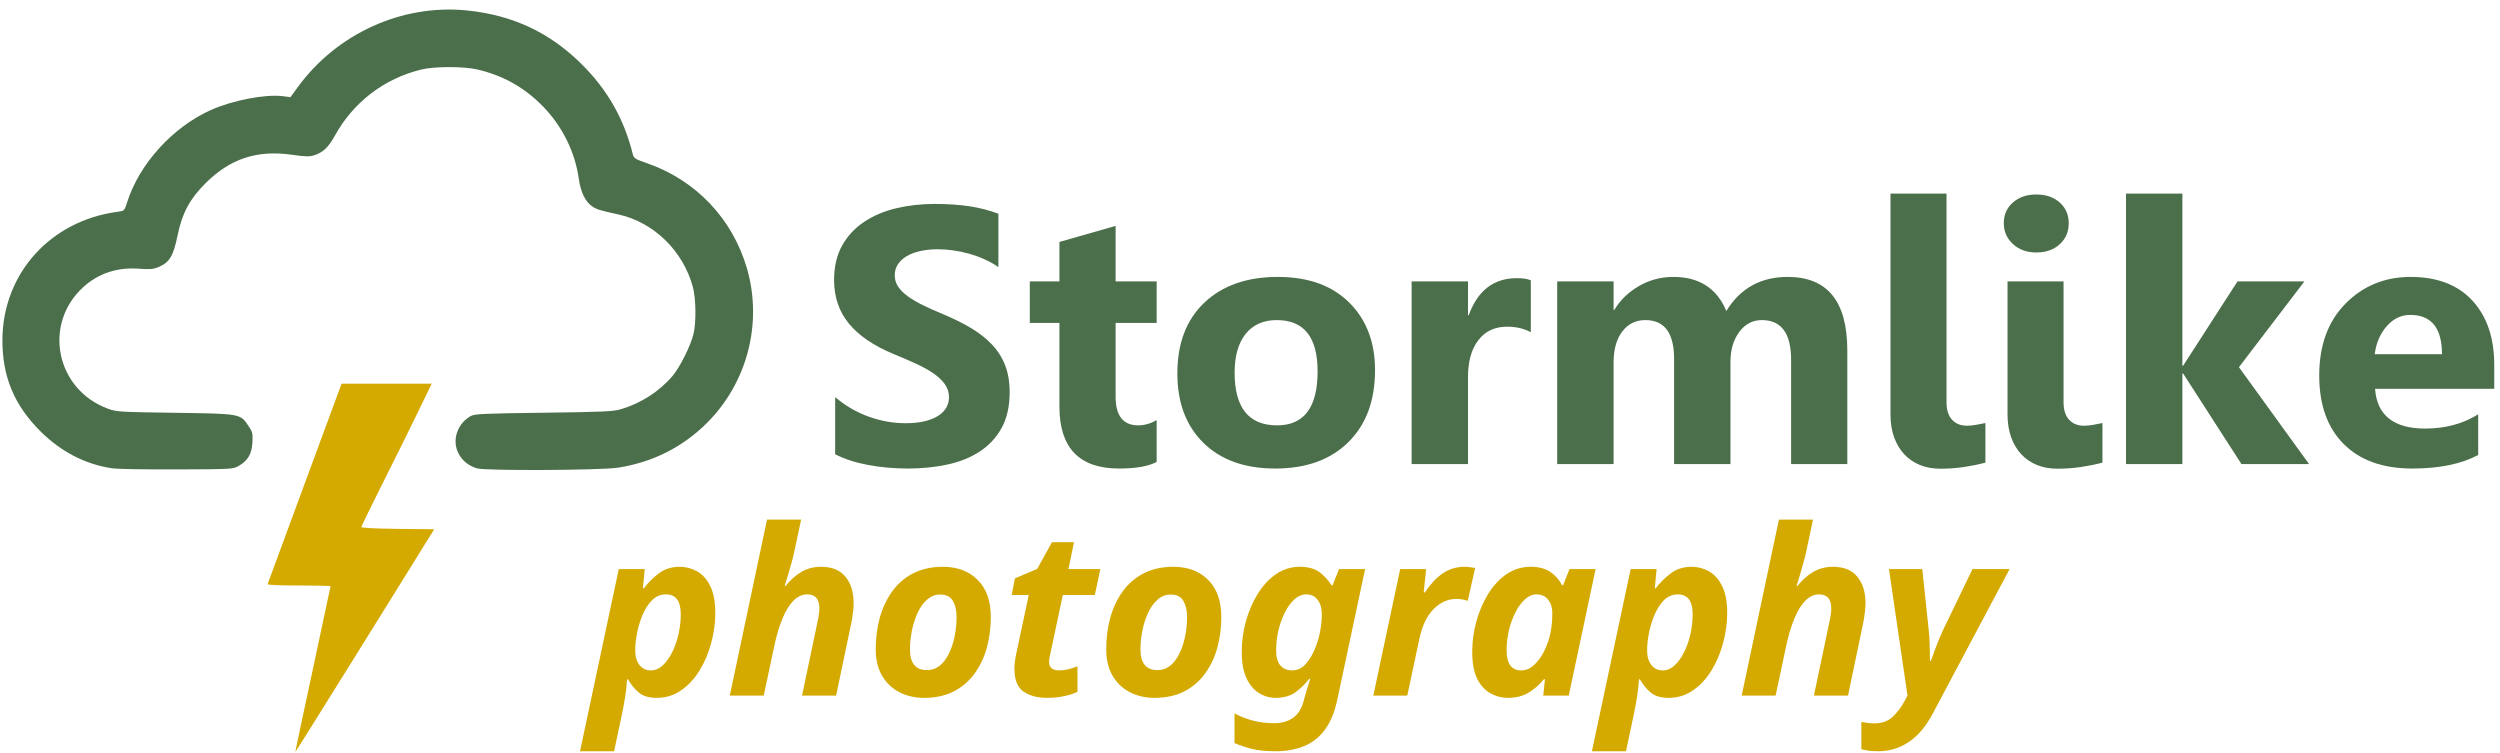
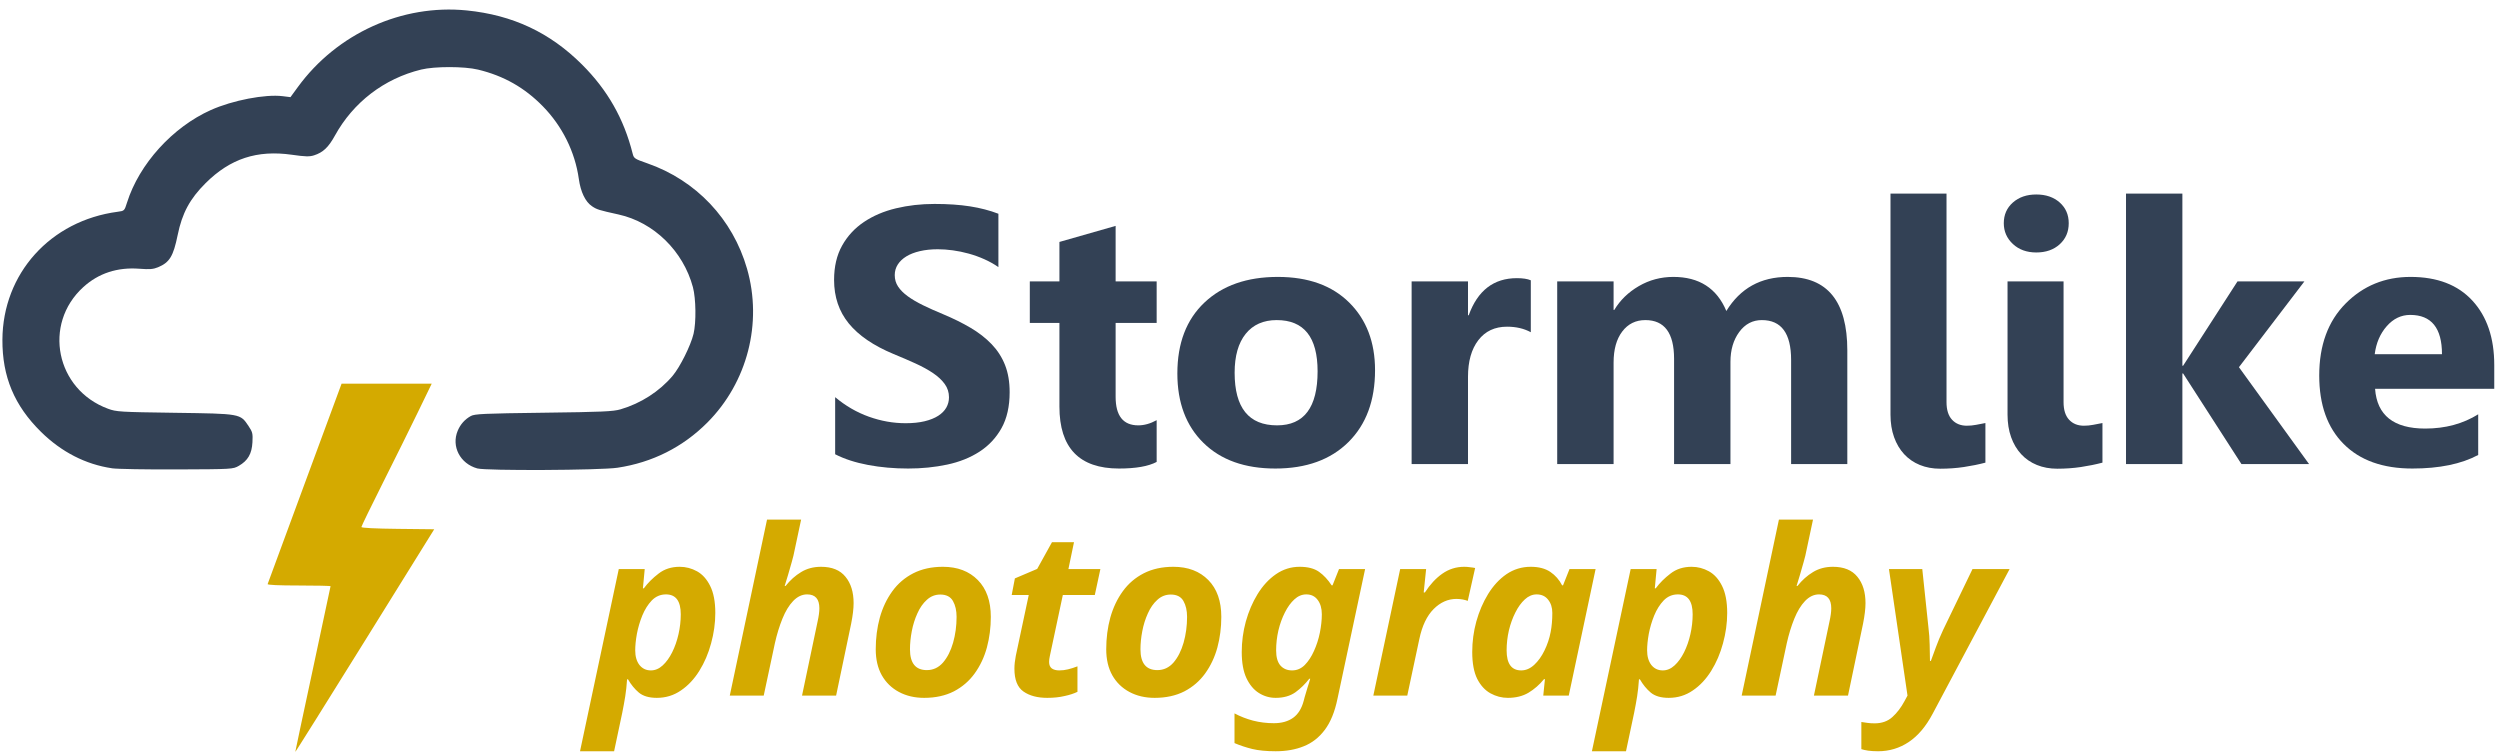
<svg xmlns="http://www.w3.org/2000/svg" width="259" height="78" id="svg3167" version="1.1">
  <defs id="defs3169" />
  <g id="layer1" transform="translate(0,-974.3622)">
    <path style="fill:#d4aa00;stroke-width:1.453" d="m 30.594,1052.246 c 0,-0.054 0.822,-3.917 1.826,-8.587 1.004,-4.67 1.826,-8.524 1.826,-8.565 0,-0.041 -1.478,-0.074 -3.285,-0.074 -2.09,0 -3.266,-0.054 -3.234,-0.149 0.028,-0.083 1.763,-4.787 3.855,-10.454 l 3.805,-10.305 h 4.669 4.669 l -1.414,2.918 c -0.778,1.605 -2.417,4.912 -3.642,7.35 -1.225,2.438 -2.228,4.5 -2.228,4.582 0,0.093 1.413,0.165 3.772,0.191 l 3.772,0.041 -7.196,11.579 c -3.958,6.369 -7.196,11.536 -7.196,11.482 z" id="path3085" />
-     <path style="fill:#4B6F4B;stroke-width:1.453" d="m 11.606,1022.876 c -2.734,-0.402 -5.241,-1.687 -7.356,-3.771 -2.767,-2.726 -4.019,-5.715 -4,-9.548 0.034,-6.853 4.971,-12.333 11.942,-13.256 0.694,-0.091 0.698,-0.096 0.97,-0.958 1.257,-3.988 4.721,-7.81 8.685,-9.583 2.256,-1.009 5.631,-1.659 7.446,-1.433 l 0.8,0.1 0.773,-1.059 c 4.047,-5.541 10.794,-8.598 17.492,-7.925 4.756,0.478 8.608,2.285 11.933,5.599 2.654,2.646 4.346,5.623 5.255,9.247 0.121,0.481 0.21,0.54 1.498,0.987 5.066,1.758 8.868,5.774 10.35,10.93 1.617,5.627 0.034,11.766 -4.107,15.927 -2.538,2.551 -5.706,4.145 -9.317,4.687 -1.785,0.268 -13.601,0.326 -14.522,0.071 -1.78,-0.492 -2.71,-2.281 -2.029,-3.903 0.281,-0.671 0.741,-1.186 1.362,-1.527 0.399,-0.219 1.345,-0.262 7.533,-0.341 6.073,-0.077 7.204,-0.126 7.973,-0.351 2.101,-0.613 4.034,-1.856 5.397,-3.471 0.765,-0.906 1.875,-3.133 2.167,-4.348 0.284,-1.181 0.251,-3.655 -0.064,-4.833 -1.003,-3.746 -4.05,-6.727 -7.701,-7.533 -2.061,-0.455 -2.241,-0.511 -2.756,-0.857 -0.686,-0.46 -1.175,-1.473 -1.364,-2.828 -0.392,-2.8 -1.712,-5.465 -3.728,-7.525 -1.895,-1.937 -4.054,-3.159 -6.717,-3.801 -1.424,-0.344 -4.495,-0.346 -5.888,-0.004 -3.841,0.94 -7.032,3.386 -8.943,6.854 -0.666,1.208 -1.225,1.735 -2.159,2.033 -0.467,0.149 -0.897,0.138 -2.283,-0.06 -3.615,-0.516 -6.397,0.398 -8.951,2.943 -1.631,1.625 -2.425,3.1 -2.889,5.365 -0.454,2.217 -0.838,2.847 -2.042,3.348 -0.488,0.203 -0.87,0.233 -1.922,0.152 -2.279,-0.175 -4.236,0.465 -5.817,1.904 -4.215,3.837 -2.836,10.615 2.565,12.6 0.868,0.319 1.209,0.34 6.925,0.42 6.839,0.096 6.767,0.083 7.628,1.366 0.42,0.625 0.457,0.781 0.408,1.691 -0.064,1.192 -0.476,1.903 -1.413,2.438 -0.607,0.346 -0.657,0.349 -6.394,0.372 -3.181,0.014 -6.212,-0.039 -6.737,-0.116 z" id="path3042-4-1" />
-     <g transform="matrix(0.02092256,0,0,0.02092256,0.1619288,1043.715)" style="font-style:normal;font-weight:normal;font-size:40px;line-height:125%;font-family:Sans;letter-spacing:0px;word-spacing:0px;fill:#4B6F4B;fill-opacity:1;stroke:none" id="flowRoot3010-7">
-       <path d="m 4127.599,-1065.429 v -282.704 c 51.24,42.995 106.897,75.241 166.972,96.738 60.074,21.497 120.738,32.246 181.991,32.246 35.927,3e-4 67.289,-3.239 94.088,-9.718 26.797,-6.478 49.178,-15.46 67.142,-26.945 17.963,-11.485 31.362,-25.031 40.197,-40.639 8.834,-15.607 13.251,-32.54 13.252,-50.798 -6e-4,-24.736 -7.068,-46.822 -21.203,-66.259 -14.136,-19.435 -33.425,-37.399 -57.866,-53.89 -24.443,-16.491 -53.449,-32.393 -87.02,-47.706 -33.572,-15.313 -69.793,-30.92 -108.665,-46.823 -98.947,-41.227 -172.715,-91.584 -221.304,-151.07 -48.59,-59.485 -72.885,-131.339 -72.885,-215.562 -10e-5,-65.963 13.252,-122.651 39.755,-170.064 26.503,-47.411 62.578,-86.43 108.223,-117.057 45.645,-30.625 98.504,-53.153 158.579,-67.584 60.074,-14.428 123.683,-21.643 190.825,-21.645 65.964,0 124.419,3.977 175.365,11.927 50.945,7.952 97.915,20.173 140.91,36.663 v 264.152 c -21.204,-14.723 -44.321,-27.68 -69.351,-38.872 -25.032,-11.19 -50.799,-20.466 -77.302,-27.829 -26.504,-7.361 -52.861,-12.809 -79.069,-16.344 -26.21,-3.533 -51.094,-5.3 -74.652,-5.301 -32.394,0 -61.842,3.093 -88.345,9.276 -26.504,6.185 -48.885,14.872 -67.142,26.062 -18.259,11.191 -32.394,24.59 -42.406,40.197 -10.013,15.608 -15.019,33.13 -15.019,52.565 -4e-4,21.204 5.595,40.198 16.786,56.983 11.19,16.787 27.092,32.689 47.706,47.706 20.613,15.02 45.644,29.744 75.093,44.173 29.448,14.43 62.724,29.302 99.83,44.614 50.651,21.204 96.148,43.731 136.493,67.584 40.343,23.854 74.945,50.799 103.805,80.836 28.858,30.038 50.945,64.345 66.259,102.922 15.312,38.578 22.969,83.486 22.97,134.726 -9e-4,70.676 -13.4,130.015 -40.197,178.015 -26.799,48.001 -63.168,86.873 -109.106,116.615 -45.94,29.743 -99.389,51.093 -160.346,64.05 -60.959,12.957 -125.303,19.436 -193.034,19.436 -69.499,0 -135.61,-5.89 -198.335,-17.669 -62.725,-11.779 -117.057,-29.448 -162.997,-53.007 z" style="font-weight:bold;-inkscape-font-specification:'Leelawadee Bold';fill:#4B6F4B;stroke-width:7.237" id="path3001" />
-       <path d="m 5719.578,-1027.441 c -41.228,21.792 -103.364,32.688 -186.408,32.688 -196.715,0 -295.073,-102.186 -295.073,-306.557 v -414.339 h -146.653 v -205.844 h 146.653 v -195.243 l 278.287,-79.511 v 274.753 h 203.194 v 205.844 h -203.194 v 365.749 c -5e-4,94.235 37.399,141.352 112.198,141.352 29.448,10e-5 59.779,-8.54 90.995,-25.62 z" style="font-weight:bold;-inkscape-font-specification:'Leelawadee Bold';fill:#4B6F4B;stroke-width:7.237" id="path3003" />
-       <path d="m 6307.073,-994.753 c -150.776,0 -269.306,-42.258 -355.589,-126.775 -86.284,-84.517 -129.426,-199.218 -129.426,-344.104 -10e-5,-149.597 44.761,-266.654 134.285,-351.172 89.523,-84.516 210.555,-126.774 363.098,-126.775 150.186,9e-4 267.979,42.259 353.38,126.775 85.399,84.517 128.099,196.274 128.1,335.27 0,150.187 -44.026,268.864 -132.076,356.031 -88.051,87.167 -208.642,130.751 -361.773,130.751 z m 7.068,-735.031 c -65.965,7e-4 -117.205,22.676 -153.72,68.026 -36.516,45.351 -54.774,109.549 -54.774,192.592 -3e-4,173.746 70.087,260.618 210.261,260.618 133.695,10e-5 200.543,-89.228 200.543,-267.686 -8e-4,-169.033 -67.438,-253.55 -202.31,-253.55 z" style="font-weight:bold;-inkscape-font-specification:'Leelawadee Bold';fill:#4B6F4B;stroke-width:7.237" id="path3005" />
-       <path d="m 7572.174,-1669.709 c -33.571,-18.257 -72.738,-27.386 -117.499,-27.387 -60.664,7e-4 -108.076,22.234 -142.236,66.701 -34.161,44.468 -51.241,104.984 -51.24,181.549 v 432.008 h -279.17 v -904.654 h 279.17 v 167.856 h 3.534 c 44.172,-122.504 123.682,-183.757 238.532,-183.758 29.448,0 52.417,3.535 68.909,10.601 z" style="font-weight:bold;-inkscape-font-specification:'Leelawadee Bold';fill:#4B6F4B;stroke-width:7.237" id="path3007" />
-       <path d="m 9139.417,-1016.839 h -278.287 v -515.936 c 0,-131.339 -48.296,-197.009 -144.886,-197.01 -45.94,7e-4 -83.34,19.731 -112.198,59.191 -28.861,39.462 -43.29,88.64 -43.289,147.536 v 506.217 h -279.17 v -521.236 c -7e-4,-127.805 -47.413,-191.708 -142.235,-191.709 -47.707,7e-4 -85.843,18.848 -114.407,56.541 -28.565,37.694 -42.848,88.935 -42.847,153.72 v 502.684 H 7702.925 v -904.654 h 279.171 v 141.352 h 3.533 c 28.859,-48.295 69.351,-87.608 121.475,-117.941 52.123,-30.331 109.106,-45.497 170.948,-45.498 127.805,9e-4 215.267,56.247 262.385,168.739 68.908,-112.492 170.21,-168.738 303.907,-168.739 196.714,9e-4 295.071,121.328 295.073,363.982 z" style="font-weight:bold;-inkscape-font-specification:'Leelawadee Bold';fill:#4B6F4B;stroke-width:7.237" id="path3009" />
-       <path d="m 9630.615,-1323.397 c -7e-4,38.283 9.128,67.29 27.386,87.02 18.258,19.731 42.7,29.596 73.327,29.596 15.312,2e-4 30.626,-1.472 45.939,-4.417 15.313,-2.945 30.625,-5.889 45.94,-8.835 v 196.126 c -33.572,8.835 -69.057,16.049 -106.456,21.645 -37.4,5.595 -76.419,8.393 -117.057,8.393 -37.105,0 -70.824,-6.184 -101.155,-18.552 -30.333,-12.368 -56.247,-30.184 -77.744,-53.449 -21.497,-23.264 -38.136,-51.387 -49.915,-84.37 -11.779,-32.982 -17.669,-70.087 -17.669,-111.315 v -1094.596 h 277.404 z" style="font-weight:bold;-inkscape-font-specification:'Leelawadee Bold';fill:#4B6F4B;stroke-width:7.237" id="path3011" />
-       <path d="m 10074.992,-2064.612 c -47.118,10e-4 -85.696,-13.987 -115.732,-41.964 -30.038,-27.975 -45.057,-62.282 -45.057,-102.922 0,-41.815 15.019,-75.975 45.057,-102.48 30.036,-26.502 68.614,-39.754 115.732,-39.755 47.706,0 86.43,13.253 116.173,39.755 29.743,26.505 44.615,60.665 44.615,102.48 0,42.407 -14.872,77.156 -44.615,104.247 -29.743,27.094 -68.467,40.64 -116.173,40.639 z m 135.168,741.215 c 0,38.283 9.128,67.29 27.386,87.02 18.259,19.731 42.7,29.596 73.327,29.596 15.312,2e-4 30.626,-1.472 45.94,-4.417 15.313,-2.945 30.625,-5.889 45.939,-8.835 v 196.126 c -33.572,8.835 -69.057,16.049 -106.456,21.645 -37.4,5.595 -76.419,8.393 -117.058,8.393 -37.104,0 -70.823,-6.184 -101.154,-18.552 -30.332,-12.368 -56.247,-30.184 -77.744,-53.449 -21.497,-23.264 -38.136,-51.387 -49.915,-84.37 -11.779,-32.982 -17.669,-70.087 -17.669,-111.315 v -659.938 h 277.404 z" style="font-weight:bold;-inkscape-font-specification:'Leelawadee Bold';fill:#4B6F4B;stroke-width:7.237" id="path3013" />
-       <path d="m 11425.787,-1016.839 h -334.827 l -288.888,-448.793 h -3.534 v 448.793 h -279.171 v -1339.312 h 279.171 v 852.53 h 3.534 l 269.452,-417.872 h 331.294 l -324.227,424.94 z" style="font-weight:bold;-inkscape-font-specification:'Leelawadee Bold';fill:#4B6F4B;stroke-width:7.237" id="path3015" />
-       <path d="m 12342.81,-1389.656 h -590.145 c 9.423,131.34 92.173,197.01 248.249,197.01 99.536,2e-4 186.996,-23.559 262.386,-70.676 v 201.427 c -83.634,44.762 -192.298,67.142 -325.993,67.142 -146.065,0 -259.442,-40.491 -340.129,-121.474 -80.689,-80.983 -121.034,-193.917 -121.033,-338.803 0,-150.186 43.584,-269.157 130.751,-356.914 87.166,-87.755 194.358,-131.633 321.576,-131.634 131.927,9e-4 233.965,39.167 306.115,117.499 72.149,78.334 108.222,184.642 108.223,318.926 z m -258.851,-171.389 c 0,-129.572 -52.419,-194.358 -157.255,-194.359 -44.762,8e-4 -83.485,18.553 -116.173,55.657 -32.688,37.106 -52.566,83.34 -59.633,138.702 z" style="font-weight:bold;-inkscape-font-specification:'Leelawadee Bold';fill:#4B6F4B;stroke-width:7.237" id="path3017" />
+     <path style="fill:#334155;stroke-width:1.453" d="m 11.606,1022.876 c -2.734,-0.402 -5.241,-1.687 -7.356,-3.771 -2.767,-2.726 -4.019,-5.715 -4,-9.548 0.034,-6.853 4.971,-12.333 11.942,-13.256 0.694,-0.091 0.698,-0.096 0.97,-0.958 1.257,-3.988 4.721,-7.81 8.685,-9.583 2.256,-1.009 5.631,-1.659 7.446,-1.433 l 0.8,0.1 0.773,-1.059 c 4.047,-5.541 10.794,-8.598 17.492,-7.925 4.756,0.478 8.608,2.285 11.933,5.599 2.654,2.646 4.346,5.623 5.255,9.247 0.121,0.481 0.21,0.54 1.498,0.987 5.066,1.758 8.868,5.774 10.35,10.93 1.617,5.627 0.034,11.766 -4.107,15.927 -2.538,2.551 -5.706,4.145 -9.317,4.687 -1.785,0.268 -13.601,0.326 -14.522,0.071 -1.78,-0.492 -2.71,-2.281 -2.029,-3.903 0.281,-0.671 0.741,-1.186 1.362,-1.527 0.399,-0.219 1.345,-0.262 7.533,-0.341 6.073,-0.077 7.204,-0.126 7.973,-0.351 2.101,-0.613 4.034,-1.856 5.397,-3.471 0.765,-0.906 1.875,-3.133 2.167,-4.348 0.284,-1.181 0.251,-3.655 -0.064,-4.833 -1.003,-3.746 -4.05,-6.727 -7.701,-7.533 -2.061,-0.455 -2.241,-0.511 -2.756,-0.857 -0.686,-0.46 -1.175,-1.473 -1.364,-2.828 -0.392,-2.8 -1.712,-5.465 -3.728,-7.525 -1.895,-1.937 -4.054,-3.159 -6.717,-3.801 -1.424,-0.344 -4.495,-0.346 -5.888,-0.004 -3.841,0.94 -7.032,3.386 -8.943,6.854 -0.666,1.208 -1.225,1.735 -2.159,2.033 -0.467,0.149 -0.897,0.138 -2.283,-0.06 -3.615,-0.516 -6.397,0.398 -8.951,2.943 -1.631,1.625 -2.425,3.1 -2.889,5.365 -0.454,2.217 -0.838,2.847 -2.042,3.348 -0.488,0.203 -0.87,0.233 -1.922,0.152 -2.279,-0.175 -4.236,0.465 -5.817,1.904 -4.215,3.837 -2.836,10.615 2.565,12.6 0.868,0.319 1.209,0.34 6.925,0.42 6.839,0.096 6.767,0.083 7.628,1.366 0.42,0.625 0.457,0.781 0.408,1.691 -0.064,1.192 -0.476,1.903 -1.413,2.438 -0.607,0.346 -0.657,0.349 -6.394,0.372 -3.181,0.014 -6.212,-0.039 -6.737,-0.116 z" id="path3042-4-1" />
+     <g transform="matrix(0.02092256,0,0,0.02092256,0.1619288,1043.715)" style="font-style:normal;font-weight:normal;font-size:40px;line-height:125%;font-family:Sans;letter-spacing:0px;word-spacing:0px;fill:#334155;fill-opacity:1;stroke:none" id="flowRoot3010-7">
+       <path d="m 4127.599,-1065.429 v -282.704 c 51.24,42.995 106.897,75.241 166.972,96.738 60.074,21.497 120.738,32.246 181.991,32.246 35.927,3e-4 67.289,-3.239 94.088,-9.718 26.797,-6.478 49.178,-15.46 67.142,-26.945 17.963,-11.485 31.362,-25.031 40.197,-40.639 8.834,-15.607 13.251,-32.54 13.252,-50.798 -6e-4,-24.736 -7.068,-46.822 -21.203,-66.259 -14.136,-19.435 -33.425,-37.399 -57.866,-53.89 -24.443,-16.491 -53.449,-32.393 -87.02,-47.706 -33.572,-15.313 -69.793,-30.92 -108.665,-46.823 -98.947,-41.227 -172.715,-91.584 -221.304,-151.07 -48.59,-59.485 -72.885,-131.339 -72.885,-215.562 -10e-5,-65.963 13.252,-122.651 39.755,-170.064 26.503,-47.411 62.578,-86.43 108.223,-117.057 45.645,-30.625 98.504,-53.153 158.579,-67.584 60.074,-14.428 123.683,-21.643 190.825,-21.645 65.964,0 124.419,3.977 175.365,11.927 50.945,7.952 97.915,20.173 140.91,36.663 v 264.152 c -21.204,-14.723 -44.321,-27.68 -69.351,-38.872 -25.032,-11.19 -50.799,-20.466 -77.302,-27.829 -26.504,-7.361 -52.861,-12.809 -79.069,-16.344 -26.21,-3.533 -51.094,-5.3 -74.652,-5.301 -32.394,0 -61.842,3.093 -88.345,9.276 -26.504,6.185 -48.885,14.872 -67.142,26.062 -18.259,11.191 -32.394,24.59 -42.406,40.197 -10.013,15.608 -15.019,33.13 -15.019,52.565 -4e-4,21.204 5.595,40.198 16.786,56.983 11.19,16.787 27.092,32.689 47.706,47.706 20.613,15.02 45.644,29.744 75.093,44.173 29.448,14.43 62.724,29.302 99.83,44.614 50.651,21.204 96.148,43.731 136.493,67.584 40.343,23.854 74.945,50.799 103.805,80.836 28.858,30.038 50.945,64.345 66.259,102.922 15.312,38.578 22.969,83.486 22.97,134.726 -9e-4,70.676 -13.4,130.015 -40.197,178.015 -26.799,48.001 -63.168,86.873 -109.106,116.615 -45.94,29.743 -99.389,51.093 -160.346,64.05 -60.959,12.957 -125.303,19.436 -193.034,19.436 -69.499,0 -135.61,-5.89 -198.335,-17.669 -62.725,-11.779 -117.057,-29.448 -162.997,-53.007 z" style="font-weight:bold;-inkscape-font-specification:'Leelawadee Bold';fill:#334155;stroke-width:7.237" id="path3001" />
+       <path d="m 5719.578,-1027.441 c -41.228,21.792 -103.364,32.688 -186.408,32.688 -196.715,0 -295.073,-102.186 -295.073,-306.557 v -414.339 h -146.653 v -205.844 h 146.653 v -195.243 l 278.287,-79.511 v 274.753 h 203.194 v 205.844 h -203.194 v 365.749 c -5e-4,94.235 37.399,141.352 112.198,141.352 29.448,10e-5 59.779,-8.54 90.995,-25.62 z" style="font-weight:bold;-inkscape-font-specification:'Leelawadee Bold';fill:#334155;stroke-width:7.237" id="path3003" />
+       <path d="m 6307.073,-994.753 c -150.776,0 -269.306,-42.258 -355.589,-126.775 -86.284,-84.517 -129.426,-199.218 -129.426,-344.104 -10e-5,-149.597 44.761,-266.654 134.285,-351.172 89.523,-84.516 210.555,-126.774 363.098,-126.775 150.186,9e-4 267.979,42.259 353.38,126.775 85.399,84.517 128.099,196.274 128.1,335.27 0,150.187 -44.026,268.864 -132.076,356.031 -88.051,87.167 -208.642,130.751 -361.773,130.751 z m 7.068,-735.031 c -65.965,7e-4 -117.205,22.676 -153.72,68.026 -36.516,45.351 -54.774,109.549 -54.774,192.592 -3e-4,173.746 70.087,260.618 210.261,260.618 133.695,10e-5 200.543,-89.228 200.543,-267.686 -8e-4,-169.033 -67.438,-253.55 -202.31,-253.55 z" style="font-weight:bold;-inkscape-font-specification:'Leelawadee Bold';fill:#334155;stroke-width:7.237" id="path3005" />
+       <path d="m 7572.174,-1669.709 c -33.571,-18.257 -72.738,-27.386 -117.499,-27.387 -60.664,7e-4 -108.076,22.234 -142.236,66.701 -34.161,44.468 -51.241,104.984 -51.24,181.549 v 432.008 h -279.17 v -904.654 h 279.17 v 167.856 h 3.534 c 44.172,-122.504 123.682,-183.757 238.532,-183.758 29.448,0 52.417,3.535 68.909,10.601 z" style="font-weight:bold;-inkscape-font-specification:'Leelawadee Bold';fill:#334155;stroke-width:7.237" id="path3007" />
+       <path d="m 9139.417,-1016.839 h -278.287 v -515.936 c 0,-131.339 -48.296,-197.009 -144.886,-197.01 -45.94,7e-4 -83.34,19.731 -112.198,59.191 -28.861,39.462 -43.29,88.64 -43.289,147.536 v 506.217 h -279.17 v -521.236 c -7e-4,-127.805 -47.413,-191.708 -142.235,-191.709 -47.707,7e-4 -85.843,18.848 -114.407,56.541 -28.565,37.694 -42.848,88.935 -42.847,153.72 v 502.684 H 7702.925 v -904.654 h 279.171 v 141.352 h 3.533 c 28.859,-48.295 69.351,-87.608 121.475,-117.941 52.123,-30.331 109.106,-45.497 170.948,-45.498 127.805,9e-4 215.267,56.247 262.385,168.739 68.908,-112.492 170.21,-168.738 303.907,-168.739 196.714,9e-4 295.071,121.328 295.073,363.982 z" style="font-weight:bold;-inkscape-font-specification:'Leelawadee Bold';fill:#334155;stroke-width:7.237" id="path3009" />
+       <path d="m 9630.615,-1323.397 c -7e-4,38.283 9.128,67.29 27.386,87.02 18.258,19.731 42.7,29.596 73.327,29.596 15.312,2e-4 30.626,-1.472 45.939,-4.417 15.313,-2.945 30.625,-5.889 45.94,-8.835 v 196.126 c -33.572,8.835 -69.057,16.049 -106.456,21.645 -37.4,5.595 -76.419,8.393 -117.057,8.393 -37.105,0 -70.824,-6.184 -101.155,-18.552 -30.333,-12.368 -56.247,-30.184 -77.744,-53.449 -21.497,-23.264 -38.136,-51.387 -49.915,-84.37 -11.779,-32.982 -17.669,-70.087 -17.669,-111.315 v -1094.596 h 277.404 z" style="font-weight:bold;-inkscape-font-specification:'Leelawadee Bold';fill:#334155;stroke-width:7.237" id="path3011" />
+       <path d="m 10074.992,-2064.612 c -47.118,10e-4 -85.696,-13.987 -115.732,-41.964 -30.038,-27.975 -45.057,-62.282 -45.057,-102.922 0,-41.815 15.019,-75.975 45.057,-102.48 30.036,-26.502 68.614,-39.754 115.732,-39.755 47.706,0 86.43,13.253 116.173,39.755 29.743,26.505 44.615,60.665 44.615,102.48 0,42.407 -14.872,77.156 -44.615,104.247 -29.743,27.094 -68.467,40.64 -116.173,40.639 z m 135.168,741.215 c 0,38.283 9.128,67.29 27.386,87.02 18.259,19.731 42.7,29.596 73.327,29.596 15.312,2e-4 30.626,-1.472 45.94,-4.417 15.313,-2.945 30.625,-5.889 45.939,-8.835 v 196.126 c -33.572,8.835 -69.057,16.049 -106.456,21.645 -37.4,5.595 -76.419,8.393 -117.058,8.393 -37.104,0 -70.823,-6.184 -101.154,-18.552 -30.332,-12.368 -56.247,-30.184 -77.744,-53.449 -21.497,-23.264 -38.136,-51.387 -49.915,-84.37 -11.779,-32.982 -17.669,-70.087 -17.669,-111.315 v -659.938 h 277.404 z" style="font-weight:bold;-inkscape-font-specification:'Leelawadee Bold';fill:#334155;stroke-width:7.237" id="path3013" />
+       <path d="m 11425.787,-1016.839 h -334.827 l -288.888,-448.793 h -3.534 v 448.793 h -279.171 v -1339.312 h 279.171 v 852.53 h 3.534 l 269.452,-417.872 h 331.294 l -324.227,424.94 z" style="font-weight:bold;-inkscape-font-specification:'Leelawadee Bold';fill:#334155;stroke-width:7.237" id="path3015" />
+       <path d="m 12342.81,-1389.656 h -590.145 c 9.423,131.34 92.173,197.01 248.249,197.01 99.536,2e-4 186.996,-23.559 262.386,-70.676 v 201.427 c -83.634,44.762 -192.298,67.142 -325.993,67.142 -146.065,0 -259.442,-40.491 -340.129,-121.474 -80.689,-80.983 -121.034,-193.917 -121.033,-338.803 0,-150.186 43.584,-269.157 130.751,-356.914 87.166,-87.755 194.358,-131.633 321.576,-131.634 131.927,9e-4 233.965,39.167 306.115,117.499 72.149,78.334 108.222,184.642 108.223,318.926 z m -258.851,-171.389 c 0,-129.572 -52.419,-194.358 -157.255,-194.359 -44.762,8e-4 -83.485,18.553 -116.173,55.657 -32.688,37.106 -52.566,83.34 -59.633,138.702 z" style="font-weight:bold;-inkscape-font-specification:'Leelawadee Bold';fill:#334155;stroke-width:7.237" id="path3017" />
    </g>
    <text xml:space="preserve" style="font-style:normal;font-weight:normal;font-size:40px;line-height:1.25;font-family:sans-serif;letter-spacing:0px;word-spacing:0px;fill:#d4aa00;fill-opacity:1;stroke:none" x="258.951" y="1046.426" id="text4502">
      <tspan id="tspan4500" x="258.951" y="1046.426" style="font-style:italic;font-variant:normal;font-weight:600;font-stretch:normal;font-size:24px;font-family:'Segoe UI';-inkscape-font-specification:'Segoe UI Semi-Bold Italic';text-align:end;text-anchor:end;fill:#d4aa00;fill-opacity:1">photography</tspan>
    </text>
  </g>
</svg>
